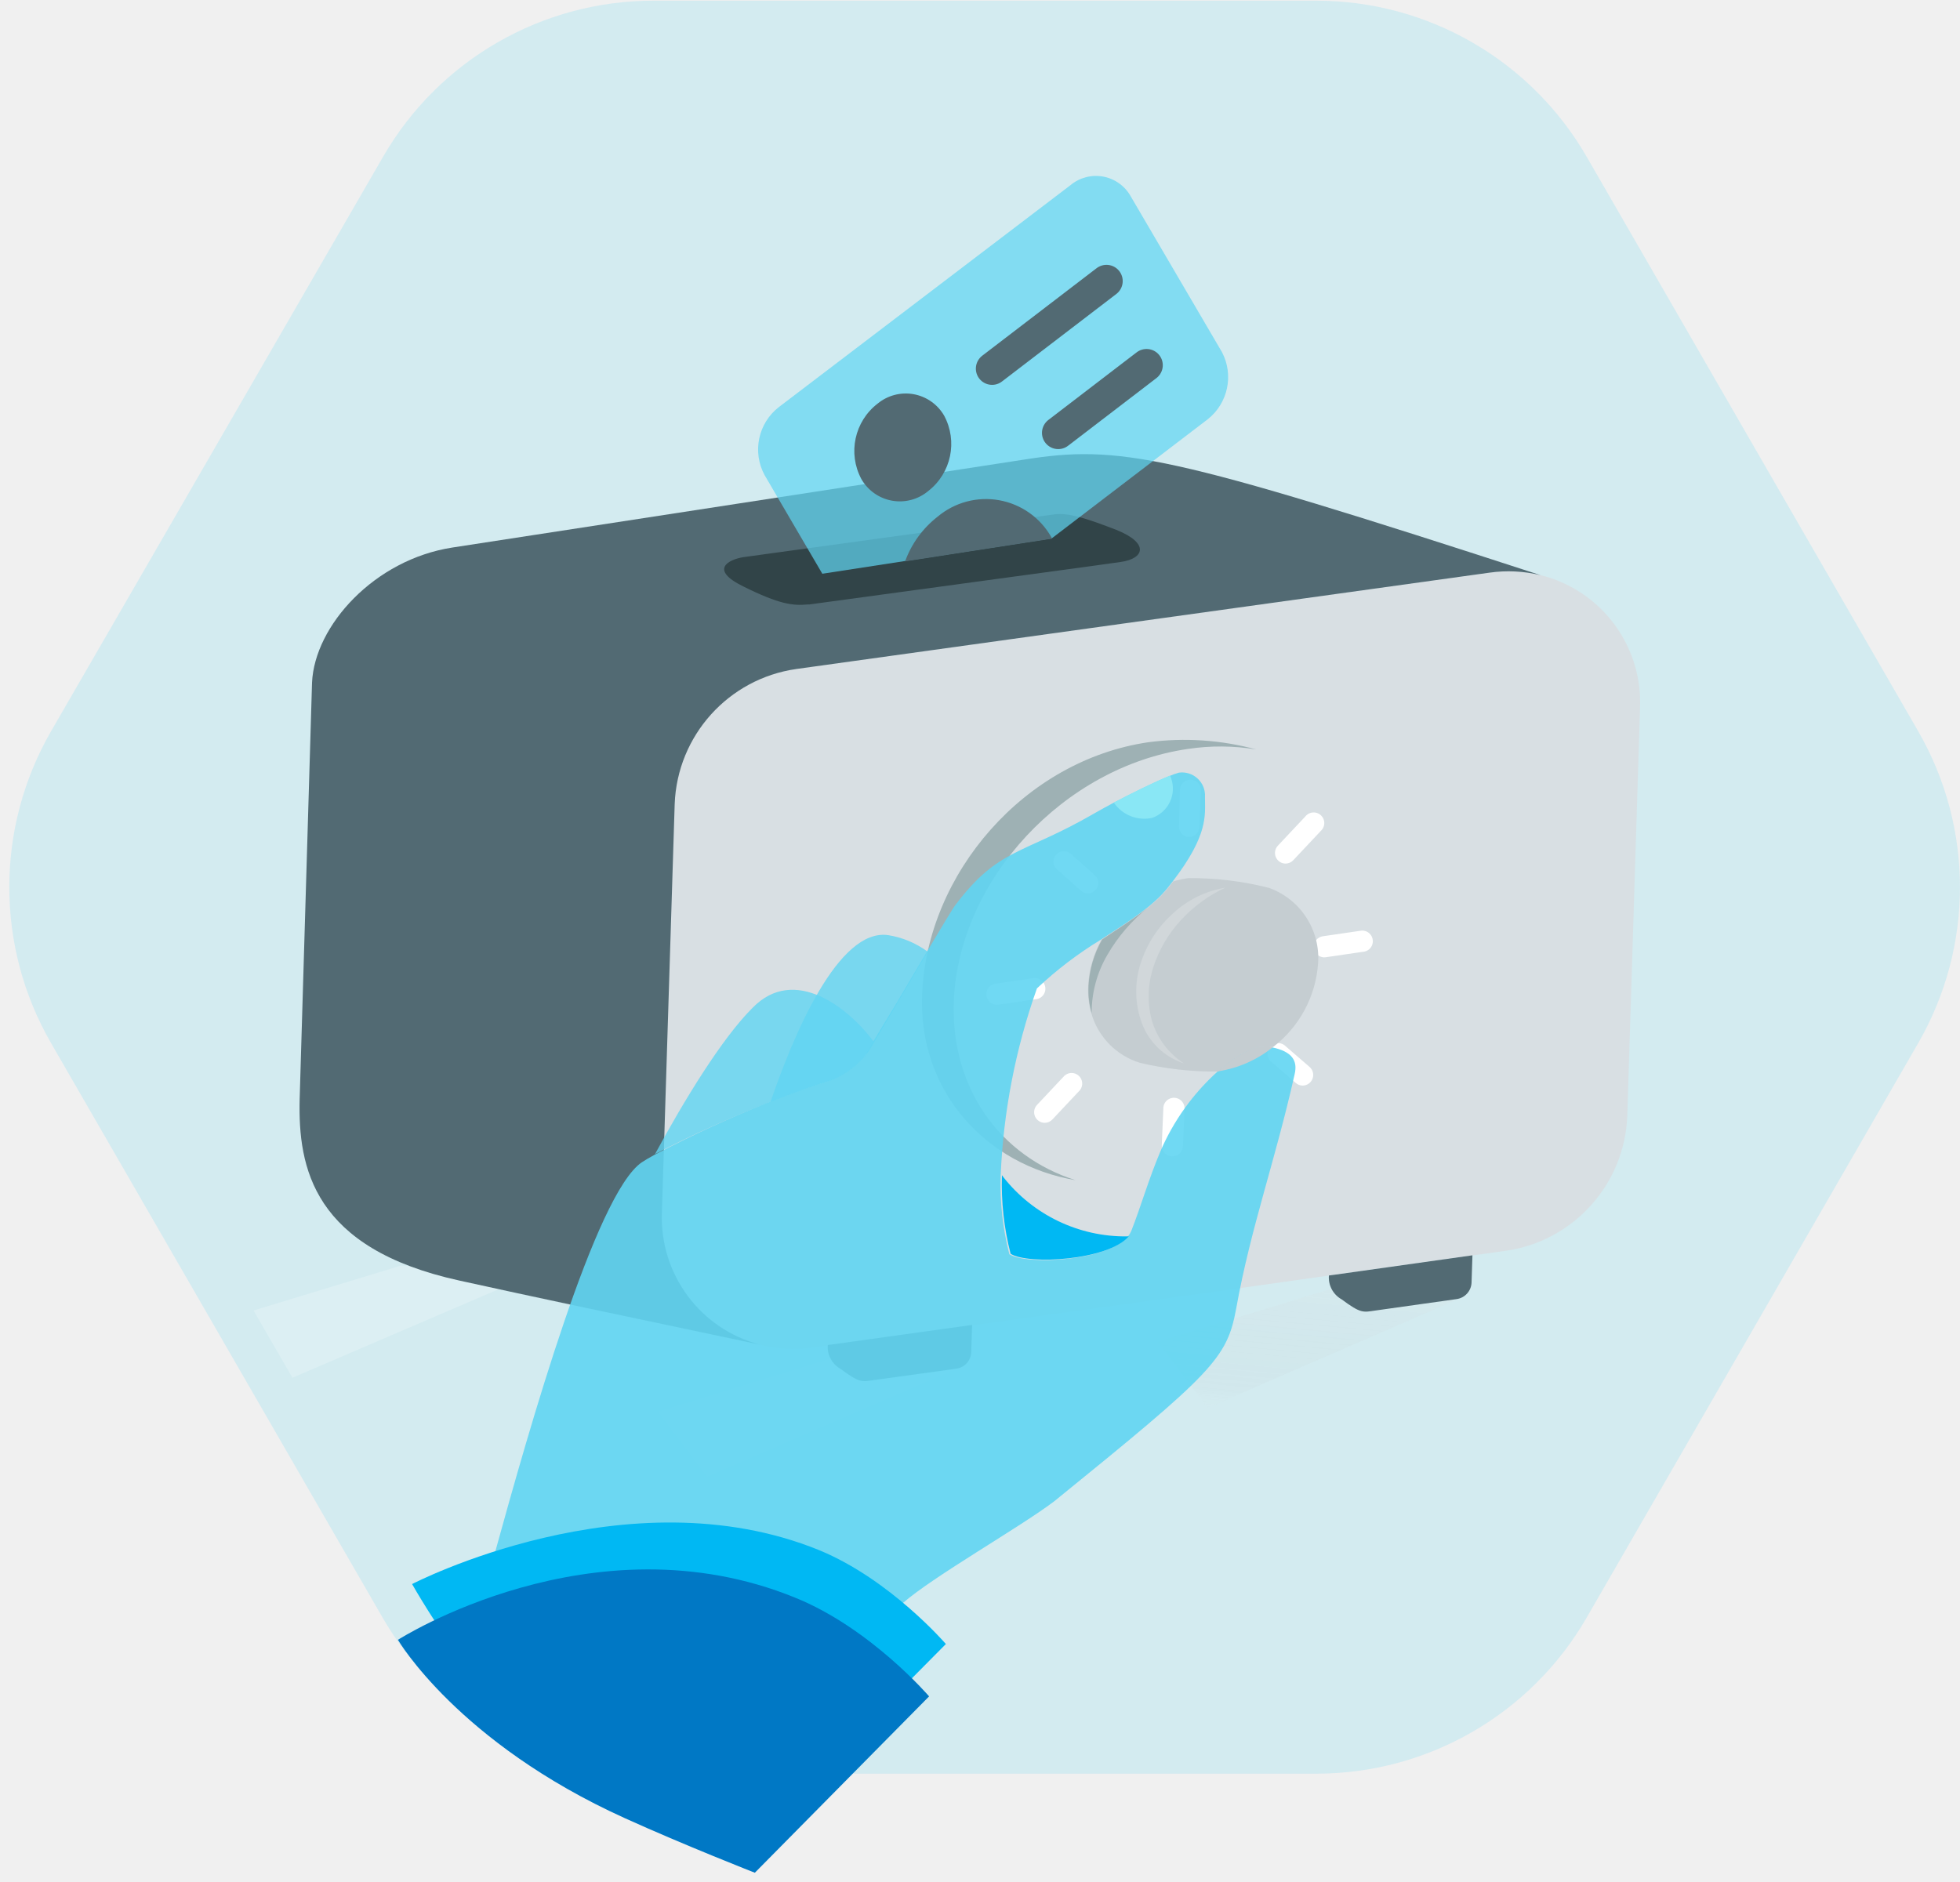
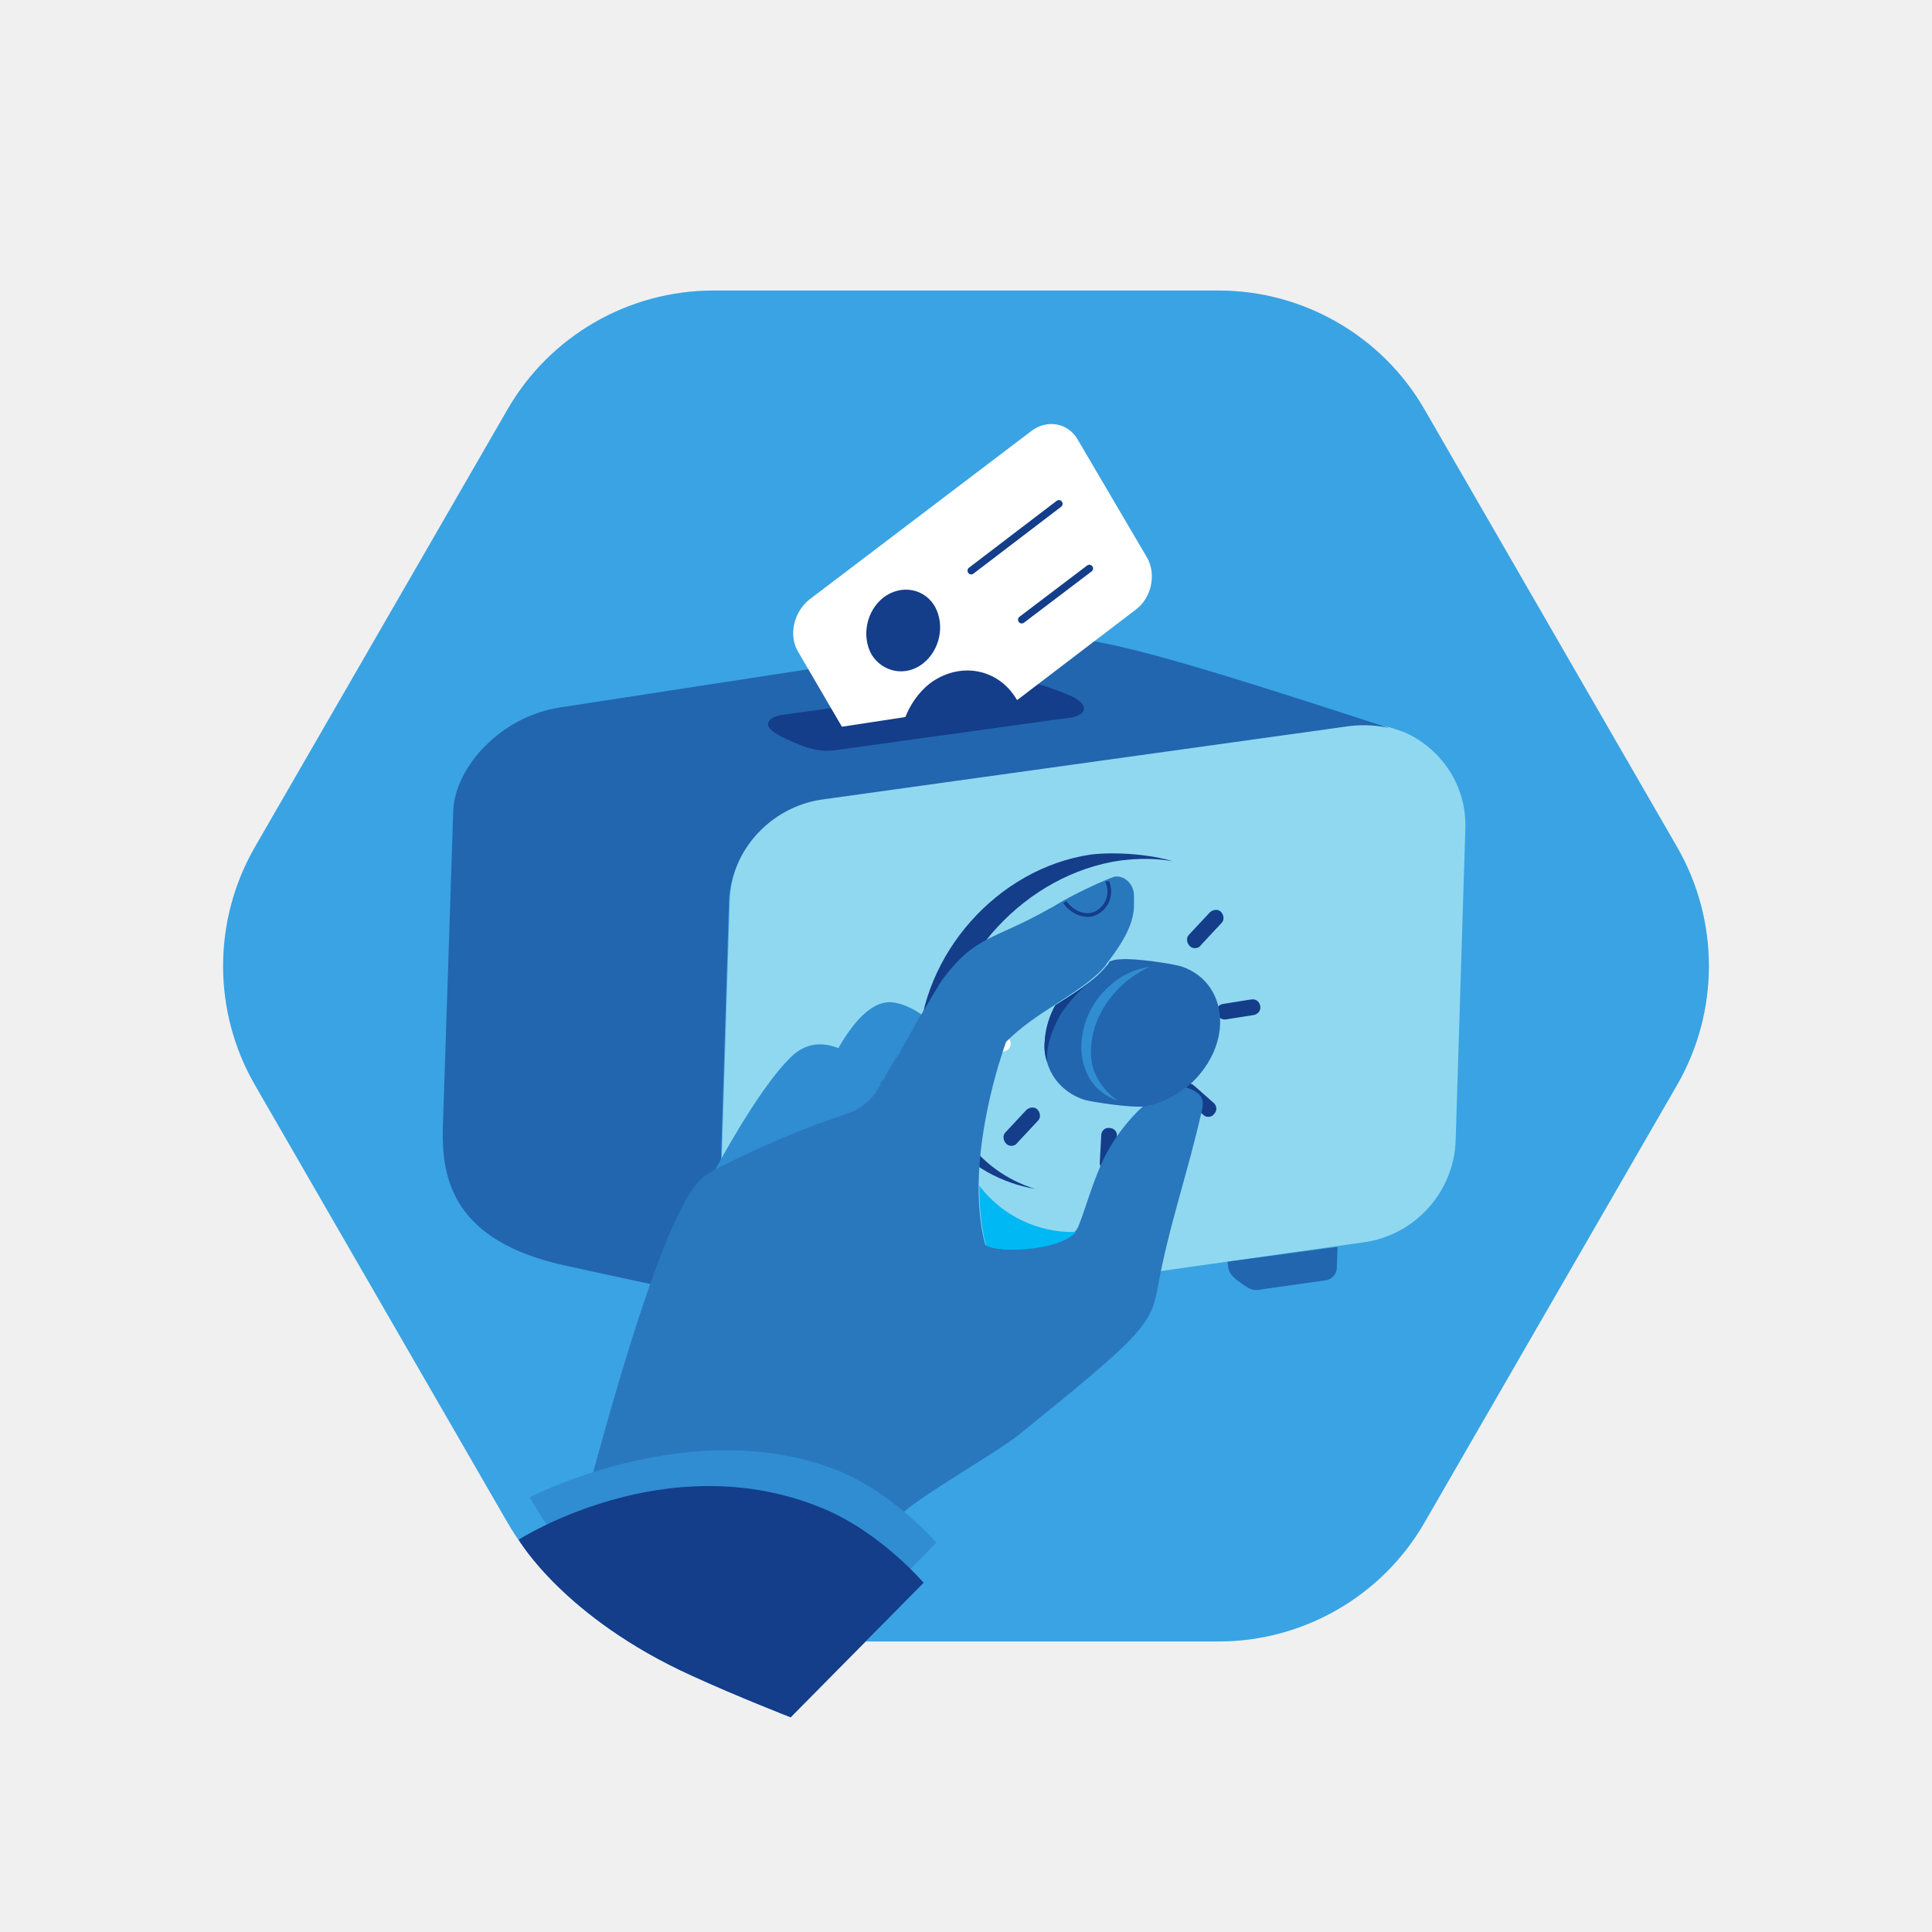
- <svg xmlns="http://www.w3.org/2000/svg" width="201" height="193" viewBox="0 0 201 193">
-   <defs>
-     <linearGradient id="a" x1="30.157%" x2="74.033%" y1="110.074%" y2="-76.167%">
-       <stop offset="0%" stop-color="#FFF" stop-opacity="0" />
-       <stop offset="12%" stop-color="#B5B5B5" stop-opacity=".29" />
-       <stop offset="100%" stop-color="#FFF" />
-     </linearGradient>
-     <linearGradient id="b" x1="1655.06%" x2="1864.263%" y1="19176%" y2="16903%">
-       <stop offset="0%" stop-color="#FFF" stop-opacity="0" />
-       <stop offset="12%" stop-color="#B5B5B5" stop-opacity=".29" />
-       <stop offset="100%" stop-color="#FFF" />
-     </linearGradient>
-     <linearGradient id="c" x1="989.967%" x2="1198.043%" y1="18594%" y2="16455%">
-       <stop offset="0%" stop-color="#FFF" stop-opacity="0" />
-       <stop offset="12%" stop-color="#B5B5B5" stop-opacity=".29" />
-       <stop offset="100%" stop-color="#FFF" />
-     </linearGradient>
-   </defs>
-   <g fill="none" fill-rule="evenodd">
-     <path fill="#60D5F2" fill-rule="nonzero" d="M67 181.93h68a32 32 0 0 0 27.71-16l34-58.93a32 32 0 0 0 0-32l-34-58.93A32 32 0 0 0 135 .07H67a32 32 0 0 0-27.71 16L5.24 75a32 32 0 0 0 0 32l34 58.93a32 32 0 0 0 27.76 16z" opacity=".2" />
-     <path fill="url(#a)" fill-rule="nonzero" d="M150.03 133.04l-26.18 11.36-5.09-6.75 17.75-5.46z" opacity=".2" />
-     <path fill="#D8DFE3" fill-rule="nonzero" d="M168.19 72.54l-1.31 41.91a14.54 14.54 0 0 1-12.48 13.85l-12.73 1.77-14.12 2-44.23 6.15a13.93 13.93 0 0 1-4.23-.05c-.39-.07-.78-.15-1.17-.25a13.46 13.46 0 0 1-10.09-13.55l1.31-41.91a14.54 14.54 0 0 1 12.48-13.85l71.07-9.88A13.83 13.83 0 0 1 158 59c.62.15 1.229.348 1.82.59a13.45 13.45 0 0 1 8.37 12.95z" />
-     <path fill="#526A73" fill-rule="nonzero" d="M151 128.76l-.09 2.79a1.78 1.78 0 0 1-1.53 1.7l-8.38 1.18c-1.19.17-1.43.33-3.41-1.15a2.57 2.57 0 0 1-1.31-2.45l.67-.09 14.05-1.98z" />
-     <path fill="url(#b)" fill-rule="nonzero" d="M98.69 140.18L72.5 151.53l-5.09-6.75 17.75-5.46z" opacity=".2" />
-     <path fill="url(#c)" fill-rule="nonzero" d="M54.67 130.72l-24.68 10.6-3.99-6.9 15.14-4.61z" opacity=".2" />
-     <path fill="#526A73" fill-rule="nonzero" d="M99.69 135.9l-.09 2.79a1.78 1.78 0 0 1-1.53 1.7l-8.46 1.17c-1.19.17-1.43.33-3.41-1.15a2.57 2.57 0 0 1-1.31-2.45l.67-.09 14.13-1.97zM158 59a13.83 13.83 0 0 0-5.26-.26l-71.07 9.88a14.54 14.54 0 0 0-12.48 13.85l-1.31 41.91a13.46 13.46 0 0 0 10.09 13.55c-16.64-3.51-22.73-4.79-30.86-6.58-15-3.29-16.55-11.56-16.38-18.6L32 70c.27-5.81 6.37-12.6 14.4-13.84l58.51-9C114.8 45.58 119.7 46.54 158 59z" />
-     <path fill="#314448" fill-rule="nonzero" d="M114.94 57.64l-3 .42L83 62h-.18c-1.49.14-2.88 0-6.6-1.85-3.54-1.74-1.48-2.76 0-3l31.9-4.39c1.51-.21 3.51.5 6.34 1.58 3.49 1.4 2.85 2.97.48 3.3z" />
-     <path fill="#60D5F2" fill-rule="nonzero" d="M123.86 43l-16 12.22-15.08 2.33-8.45 1.3-5.91-10.1a5.51 5.51 0 0 1 1.46-7L109.77 19a4.08 4.08 0 0 1 6.17 1.11l9.37 16a5.51 5.51 0 0 1-1.45 6.89z" opacity=".7" />
-     <path fill="#526A73" fill-rule="nonzero" d="M96.82 42.63a6.12 6.12 0 0 1-1.62 7.73 4.54 4.54 0 0 1-6.87-1.23A6.12 6.12 0 0 1 90 41.4a4.54 4.54 0 0 1 6.82 1.23zM107.9 55.25l-15.08 2.33A10.21 10.21 0 0 1 96.15 53a7.7 7.7 0 0 1 11.66 2.09l.09.16z" />
-     <path stroke="#526A73" stroke-linecap="round" stroke-linejoin="round" stroke-width="3.33" d="M101.74 37.81l11.73-8.98M108.52 44.4l9.06-6.94" />
-     <path fill="#D8DFE3" fill-rule="nonzero" d="M143.92 95.94c-.52 12.4-11.24 23.95-24 25.79a21.56 21.56 0 0 1-9.62-.68c-7.72-2.43-12.84-9.42-12.47-18.44.52-12.4 11.24-24 24-25.79a22.42 22.42 0 0 1 7 .05c9.17 1.55 15.5 9.06 15.09 19.07z" />
-     <path fill="#9EB1B4" fill-rule="nonzero" d="M128.82 76.87a22.42 22.42 0 0 0-7-.05c-12.72 1.84-23.44 13.38-24 25.79-.37 9 4.75 16 12.47 18.44-9.15-1.56-16.14-9.06-15.73-19.07.51-12.4 10.5-24 23.22-25.85a28.14 28.14 0 0 1 11.04.74z" />
-     <path fill="#FFF" fill-rule="nonzero" d="M135.77 98.2a1.09 1.09 0 0 1-.15-2.16l3.83-.56a1.09 1.09 0 1 1 .31 2.15l-3.83.56-.16.01zM131.84 88.58a1.09 1.09 0 0 1-.8-1.83l2.82-3a1.09 1.09 0 1 1 1.59 1.48l-2.82 3a1.08 1.08 0 0 1-.79.35zM102.19 103.06a1.09 1.09 0 0 1-.15-2.16l3.83-.55a1.09 1.09 0 1 1 .31 2.15l-3.83.55-.16.01zM107.14 115.17a1.09 1.09 0 0 1-.8-1.83l2.82-3a1.09 1.09 0 0 1 1.59 1.48l-2.82 3a1.08 1.08 0 0 1-.79.35zM120.14 118.61a1.09 1.09 0 0 1-1-1.13l.16-3.74a1.09 1.09 0 1 1 2.17.09l-.16 3.74a1.09 1.09 0 0 1-1.17 1.04zM133.59 111.35a1.08 1.08 0 0 1-.71-.27l-2.6-2.25a1.09 1.09 0 0 1 1.42-1.64l2.6 2.25a1.09 1.09 0 0 1-.71 1.91zM121.91 85.86a1.07 1.07 0 0 1-1-1.11L121 81a1.07 1.07 0 1 1 2.14.09l-.15 3.74a1.07 1.07 0 0 1-1.08 1.03zM111.56 91.63a1.06 1.06 0 0 1-.71-.27l-2.52-2.25a1.07 1.07 0 0 1 1.42-1.59l2.52 2.25a1.07 1.07 0 0 1-.71 1.87v-.01z" />
-     <path fill="#60D5F2" fill-rule="nonzero" d="M89.64 106.9c-.38.63-.64 1-.73 1.16a8.74 8.74 0 0 1-3.54 2.7c-2 .62-4.17 1.41-6.35 2.26a120.45 120.45 0 0 0-11.85 5.36c3-5.54 6.88-11.9 10-15 4.32-4.45 9.93.06 12.47 3.52z" opacity=".8" />
-     <path fill="#60D5F2" fill-rule="nonzero" d="M95.14 97.62c-2.56 4.32-5.87 10-6.23 10.44a8.74 8.74 0 0 1-3.54 2.7c-2 .62-4.17 1.41-6.35 2.26 2.34-6.84 6.94-17.85 12.07-17.1a9.3 9.3 0 0 1 4.05 1.7z" opacity=".8" />
-     <path fill="#60D5F2" fill-rule="nonzero" d="M132.77 110.17c-2 8.94-4.5 15.71-6 24.06-.94 5.13-2.41 6.58-18.67 19.77-3.5 2.65-12.38 7.69-15.49 10.41a8 8 0 0 0-.66.64c-1 1.13-2 2.31-2.75 3.33-1.25 1.61-2.08 2.83-2.08 2.83l-9.41 11.59-3-1-7.61-2.5-17.29-5.72-2.65-.88h-.1l.52-1.9 1.65-6 .16-.58.24-.87.69-2.52.45-1.61c3.5-12.68 10.31-36.8 15.05-40 .31-.21.76-.47 1.32-.78A120.45 120.45 0 0 1 79 113c2.18-.85 4.36-1.64 6.35-2.26a8.74 8.74 0 0 0 3.54-2.7v-.07l.34-.54.06-.1.24-.39v-.06l.15-.26.26-.43.09-.15 2-3.3.34-.58 1.53-2.59.64-1.08.49-.82c1.5-2.53 2.74-4.61 3-4.91 4.43-5.83 6.82-5.07 14.16-9.31.56-.33 1.23-.69 1.94-1.07 2-1.05 4.33-2.19 5.77-2.77a7.78 7.78 0 0 1 1-.36 2.36 2.36 0 0 1 2.67 2.51c0 1.85.4 3.83-3.34 8.69l-.51.65c-1.54 1.92-4.1 3.5-6.82 5.28a39.27 39.27 0 0 0-6.56 5 65.52 65.52 0 0 0-3.72 19.21 28.58 28.58 0 0 0 .89 8.06c1.78 1.15 10 .7 12.12-1.79a2.11 2.11 0 0 0 .39-.62c1-2.53 1.73-5.18 3-8.19a23.51 23.51 0 0 1 5.82-8.12 11.43 11.43 0 0 1 3.4-2.29 4.25 4.25 0 0 1 2.1-.22h.08c2.13.44 2.66 1.4 2.35 2.75z" opacity=".9" />
-     <path fill="#00B8F3" fill-rule="nonzero" d="M97 168.63S91.3 162 84 159c-19.66-8-41.74 3.48-41.74 3.48s10 17.82 19.11 20.41c3.35 1 15.48 6.08 15.48 6.08L97 168.63z" />
-     <path fill="#0078C5" fill-rule="nonzero" d="M95.28 174s-6-7-13.75-10.13c-20.78-8.46-40.72 4.33-40.72 4.33s6.13 10.53 23.26 18.29c6.13 2.78 13.34 5.6 13.34 5.6L95.28 174z" />
-     <path fill="#89E7F5" fill-rule="nonzero" d="M118.16 83.89a3.78 3.78 0 0 1-3.94-1.57c2-1.05 4.33-2.19 5.77-2.77.043.09.08.184.11.28a3.18 3.18 0 0 1-1.94 4.06z" />
-     <path fill="#00B8F3" fill-rule="nonzero" d="M115.76 126.81c-2.14 2.49-10.34 2.94-12.12 1.79a28.58 28.58 0 0 1-.89-8.06l.13.18a15.93 15.93 0 0 0 12.72 6.1l.16-.01z" />
-     <path fill="#C5CDD1" fill-rule="nonzero" d="M135.17 98.84a11.84 11.84 0 0 1-4.62 8.56h-.08a4.25 4.25 0 0 0-2.1.22 11.43 11.43 0 0 0-3.4 2.29h-.06a33.26 33.26 0 0 1-8-.89 7.47 7.47 0 0 1-5-5.11 8.62 8.62 0 0 1-.32-2.78 10.75 10.75 0 0 1 1.4-4.79c1.7-1.11 3.34-2.14 4.7-3.23l.1-.09.4-.33a12 12 0 0 0 1.61-1.63l.51-.65a10.74 10.74 0 0 1 1.54-.34 32.58 32.58 0 0 1 8.28 1 7.64 7.64 0 0 1 5.04 7.77z" />
-     <path fill="#C5CDD1" fill-rule="nonzero" d="M130.55 107.4a11.84 11.84 0 0 1-5.59 2.48 11.43 11.43 0 0 1 3.4-2.29 4.25 4.25 0 0 1 2.1-.22l.09.03z" />
-     <path fill="#FFF" fill-rule="nonzero" d="M121.42 109.08a6.88 6.88 0 0 1-4.31-4.1 9.41 9.41 0 0 1-.14-6.16 11.69 11.69 0 0 1 3.33-5.14 10.41 10.41 0 0 1 5.36-2.63 14.49 14.49 0 0 0-4.61 3.39 13 13 0 0 0-2.78 4.78 9.64 9.64 0 0 0-.16 5.41 7.91 7.91 0 0 0 3.31 4.45z" opacity=".2" />
-     <path fill="#9EB1B4" fill-rule="nonzero" d="M117.73 93.09a17.25 17.25 0 0 0-4.16 4.84 11.76 11.76 0 0 0-1.62 6 8.62 8.62 0 0 1-.32-2.78 10.75 10.75 0 0 1 1.4-4.79c1.7-1.14 3.33-2.18 4.7-3.27z" />
+ <svg xmlns="http://www.w3.org/2000/svg" version="1.1" id="Layer_1" x="0px" y="0px" viewBox="0 0 260 260" style="enable-background:new 0 0 260 260;" xml:space="preserve">
+   <style type="text/css">
+ 	.st0{opacity:0.2;fill:#60D5F2;}
+ 	.st1{opacity:0.2;fill:url(#SVGID_1_);}
+ 	.st2{fill:#D8DFE3;}
+ 	.st3{fill:#526A73;}
+ 	.st4{opacity:0.2;fill:url(#SVGID_2_);}
+ 	.st5{opacity:0.2;fill:url(#SVGID_3_);}
+ 	.st6{fill:#314448;}
+ 	.st7{opacity:0.7;fill:#60D5F2;}
+ 	.st8{fill:none;stroke:#526A73;stroke-width:3.331;stroke-linecap:round;stroke-linejoin:round;stroke-miterlimit:10;}
+ 	.st9{fill:#9EB1B4;}
+ 	.st10{fill:#FFFFFF;}
+ 	.st11{opacity:0.8;fill:#60D5F2;}
+ 	.st12{opacity:0.9;fill:#60D5F2;}
+ 	.st13{fill:#00B8F3;}
+ 	.st14{fill:#0078C5;}
+ 	.st15{fill:#89E7F5;}
+ 	.st16{fill:#C5CDD1;}
+ 	.st17{opacity:0.2;}
+ 	.st18{fill:#3AA3E3;}
+ 	.st19{fill:#90D8F0;}
+ 	.st20{fill:#2266AF;}
+ 	.st21{opacity:0.2;fill:url(#SVGID_4_);}
+ 	.st22{fill:#143D8A;}
+ 	.st23{fill:none;stroke:#143D8A;stroke-linecap:round;stroke-linejoin:round;stroke-miterlimit:10;}
+ 	.st24{fill:#308DD1;}
+ 	.st25{fill:#2978BE;}
+ 	.st26{fill:none;stroke:#143D8A;stroke-width:0.5;stroke-miterlimit:10;}
+ </style>
+   <g>
+     <path class="st0" d="M96,220.9h68c11.4,0,22-6.1,27.7-16l34-58.9c5.7-9.9,5.7-22.1,0-32l-34-58.9c-5.7-9.9-16.3-16-27.7-16H96   c-11.4,0-22,6.1-27.7,16l-34,58.9c-5.7,9.9-5.7,22.1,0,32l34,58.9C74,214.8,84.5,220.9,96,220.9z" />
+     <g>
+       <linearGradient id="SVGID_1_" gradientUnits="userSpaceOnUse" x1="157.189" y1="184.625" x2="170.912" y2="161.893">
+         <stop offset="0" style="stop-color:#FFFFFF;stop-opacity:0" />
+         <stop offset="1.715779e-03" style="stop-color:#FEFEFE;stop-opacity:1.715779e-03" />
+         <stop offset="8.399421e-02" style="stop-color:#C9C9C9;stop-opacity:8.399421e-02" />
+         <stop offset="0.169" style="stop-color:#9A9A9A;stop-opacity:0.169" />
+         <stop offset="0.26" style="stop-color:#717171;stop-opacity:0.26" />
+         <stop offset="0.354" style="stop-color:#4E4E4E;stop-opacity:0.354" />
+         <stop offset="0.454" style="stop-color:#323232;stop-opacity:0.454" />
+         <stop offset="0.56" style="stop-color:#1C1C1C;stop-opacity:0.56" />
+         <stop offset="0.676" style="stop-color:#0C0C0C;stop-opacity:0.676" />
+         <stop offset="0.81" style="stop-color:#030303;stop-opacity:0.81" />
+         <stop offset="1" style="stop-color:#000000" />
+       </linearGradient>
+       <polygon class="st1" points="179,172 152.8,183.4 147.8,176.6 165.5,171.2   " />
+       <path class="st2" d="M197.2,111.5l-1.3,41.9c-0.2,7-5.5,12.9-12.5,13.8l-12.7,1.8l-14.1,2l-44.2,6.1c-1.5,0.2-2.9,0.2-4.2-0.1    c-0.4-0.1-0.8-0.1-1.2-0.2c-5.9-1.5-10.3-6.9-10.1-13.6l1.3-41.9c0.2-7,5.5-12.9,12.5-13.8l71.1-9.9c1.8-0.3,3.6-0.1,5.3,0.3    c0.6,0.2,1.2,0.4,1.8,0.6C193.8,100.6,197.4,105.6,197.2,111.5z" />
+       <path class="st3" d="M180,167.8l-0.1,2.8c0,0.9-0.7,1.6-1.5,1.7l-8.5,1.2c-1.2,0.2-1.4,0.3-3.4-1.2c-1-0.8-1.2-1.2-1.3-2.5    l0.7-0.1L180,167.8z" />
+       <linearGradient id="SVGID_2_" gradientUnits="userSpaceOnUse" x1="105.845" y1="191.762" x2="119.568" y2="169.029">
+         <stop offset="0" style="stop-color:#FFFFFF;stop-opacity:0" />
+         <stop offset="1.715779e-03" style="stop-color:#FEFEFE;stop-opacity:1.715779e-03" />
+         <stop offset="8.399421e-02" style="stop-color:#C9C9C9;stop-opacity:8.399421e-02" />
+         <stop offset="0.169" style="stop-color:#9A9A9A;stop-opacity:0.169" />
+         <stop offset="0.26" style="stop-color:#717171;stop-opacity:0.26" />
+         <stop offset="0.354" style="stop-color:#4E4E4E;stop-opacity:0.354" />
+         <stop offset="0.454" style="stop-color:#323232;stop-opacity:0.454" />
+         <stop offset="0.56" style="stop-color:#1C1C1C;stop-opacity:0.56" />
+         <stop offset="0.676" style="stop-color:#0C0C0C;stop-opacity:0.676" />
+         <stop offset="0.81" style="stop-color:#030303;stop-opacity:0.81" />
+         <stop offset="1" style="stop-color:#000000" />
+       </linearGradient>
+       <polygon class="st4" points="127.7,179.2 101.5,190.5 96.4,183.8 114.2,178.3   " />
+       <linearGradient id="SVGID_3_" gradientUnits="userSpaceOnUse" x1="59.167" y1="187.163" x2="72.082" y2="165.769" gradientTransform="matrix(1 3.376974e-03 -3.376974e-03 1 4.702 -5.7727)">
+         <stop offset="0" style="stop-color:#FFFFFF;stop-opacity:0" />
+         <stop offset="1.715779e-03" style="stop-color:#FEFEFE;stop-opacity:1.715779e-03" />
+         <stop offset="8.399421e-02" style="stop-color:#C9C9C9;stop-opacity:8.399421e-02" />
+         <stop offset="0.169" style="stop-color:#9A9A9A;stop-opacity:0.169" />
+         <stop offset="0.26" style="stop-color:#717171;stop-opacity:0.26" />
+         <stop offset="0.354" style="stop-color:#4E4E4E;stop-opacity:0.354" />
+         <stop offset="0.454" style="stop-color:#323232;stop-opacity:0.454" />
+         <stop offset="0.56" style="stop-color:#1C1C1C;stop-opacity:0.56" />
+         <stop offset="0.676" style="stop-color:#0C0C0C;stop-opacity:0.676" />
+         <stop offset="0.81" style="stop-color:#030303;stop-opacity:0.81" />
+         <stop offset="1" style="stop-color:#000000" />
+       </linearGradient>
+       <polygon class="st5" points="83.7,169.7 59,180.3 55,173.4 70.1,168.8   " />
+       <path class="st3" d="M128.7,174.9l-0.1,2.8c0,0.9-0.7,1.6-1.5,1.7l-8.5,1.2c-1.2,0.2-1.4,0.3-3.4-1.2c-1-0.8-1.2-1.2-1.3-2.5    l0.7-0.1L128.7,174.9z" />
+       <path class="st3" d="M187,98c-1.7-0.4-3.4-0.5-5.3-0.3l-71.1,9.9c-6.9,1-12.3,6.9-12.5,13.8l-1.3,41.9c-0.2,6.6,4.2,12,10.1,13.6    c-16.6-3.5-22.7-4.8-30.9-6.6c-15-3.3-16.6-11.6-16.4-18.6L61,109c0.3-5.8,6.4-12.6,14.4-13.8l58.5-9    C143.8,84.6,148.7,85.5,187,98z" />
+       <g>
+         <g>
+           <path class="st6" d="M143.9,96.6l-3,0.4c0,0,0,0,0,0l-28.8,4c-0.1,0-0.1,0-0.2,0c-1.5,0.1-2.9,0-6.6-1.8c-3.5-1.7-1.5-2.8,0-3      l31.9-4.4c1.5-0.2,3.5,0.5,6.3,1.6C146.9,94.7,146.3,96.3,143.9,96.6z" />
+         </g>
+       </g>
+       <g>
+         <path class="st7" d="M152.9,82l-16,12.2h0l-15.1,2.3l-8.5,1.3l-5.9-10.1c-1.3-2.2-0.6-5.3,1.5-7L138.8,58     c2.1-1.6,4.9-1.1,6.2,1.1l9.4,16C155.6,77.3,155,80.4,152.9,82z" />
+         <path class="st3" d="M125.8,81.6c1.4,2.5,0.7,5.9-1.6,7.7c-2.3,1.8-5.4,1.2-6.9-1.2c-1.4-2.5-0.7-5.9,1.6-7.7     C121.3,78.6,124.4,79.2,125.8,81.6z" />
+         <path class="st3" d="M136.9,94.3l-15.1,2.3c0.7-1.8,1.8-3.4,3.3-4.6c4-3,9.2-2.1,11.7,2.1C136.8,94.1,136.9,94.2,136.9,94.3z" />
+         <line class="st8" x1="130.7" y1="76.8" x2="142.5" y2="67.8" />
+         <line class="st8" x1="137.5" y1="83.4" x2="146.6" y2="76.5" />
+       </g>
+       <path class="st2" d="M172.9,134.9c-0.5,12.4-11.2,23.9-24,25.8c-3.5,0.5-6.7,0.2-9.6-0.7c-7.7-2.4-12.8-9.4-12.5-18.4    c0.5-12.4,11.2-24,24-25.8c2.5-0.4,4.8-0.3,7,0.1C167,117.4,173.3,124.9,172.9,134.9z" />
+       <path class="st9" d="M157.8,115.9c-2.2-0.4-4.5-0.4-7-0.1c-12.7,1.8-23.4,13.4-24,25.8c-0.4,9,4.8,16,12.5,18.4    c-9.2-1.6-16.1-9.1-15.7-19.1c0.5-12.4,10.5-24,23.2-25.9C150.3,114.6,154.9,115,157.8,115.9z" />
+       <g>
+         <path class="st10" d="M164.8,137.2c-0.5,0-1-0.4-1.1-0.9c-0.1-0.6,0.3-1.1,0.9-1.2l3.8-0.6c0.6-0.1,1.1,0.3,1.2,0.9     c0.1,0.6-0.3,1.1-0.9,1.2l-3.8,0.6C164.9,137.2,164.8,137.2,164.8,137.2z" />
+       </g>
+       <g>
+         <path class="st10" d="M160.8,127.6c-0.3,0-0.5-0.1-0.7-0.3c-0.4-0.4-0.5-1.1-0.1-1.5l2.8-3c0.4-0.4,1.1-0.5,1.5-0.1     c0.4,0.4,0.5,1.1,0.1,1.5l-2.8,3C161.4,127.5,161.1,127.6,160.8,127.6z" />
+       </g>
+       <g>
+         <path class="st10" d="M131.2,142.1c-0.5,0-1-0.4-1.1-0.9c-0.1-0.6,0.3-1.1,0.9-1.2l3.8-0.6c0.6-0.1,1.1,0.3,1.2,0.9     c0.1,0.6-0.3,1.1-0.9,1.2l-3.8,0.6C131.3,142.1,131.2,142.1,131.2,142.1z" />
+       </g>
+       <g>
+         <path class="st10" d="M136.1,154.2c-0.3,0-0.5-0.1-0.7-0.3c-0.4-0.4-0.5-1.1-0.1-1.5l2.8-3c0.4-0.4,1.1-0.5,1.5-0.1     c0.4,0.4,0.5,1.1,0.1,1.5l-2.8,3C136.7,154.1,136.4,154.2,136.1,154.2z" />
+       </g>
+       <g>
+         <path class="st10" d="M149.1,157.6C149.1,157.6,149.1,157.6,149.1,157.6c-0.6,0-1.1-0.5-1.1-1.1l0.2-3.7c0-0.6,0.5-1.1,1.1-1     c0.6,0,1.1,0.5,1,1.1l-0.2,3.7C150.2,157.1,149.7,157.6,149.1,157.6z" />
+       </g>
+       <g>
+         <path class="st10" d="M162.6,150.3c-0.3,0-0.5-0.1-0.7-0.3l-2.6-2.3c-0.5-0.4-0.5-1.1-0.1-1.5c0.4-0.5,1.1-0.5,1.5-0.1l2.6,2.3     c0.5,0.4,0.5,1.1,0.1,1.5C163.2,150.2,162.9,150.3,162.6,150.3z" />
+       </g>
+       <g>
+         <path class="st10" d="M150.9,124.9C150.9,124.9,150.9,124.9,150.9,124.9c-0.6,0-1.1-0.5-1.1-1.1l0.2-3.7c0-0.6,0.5-1.1,1.1-1     c0.6,0,1,0.5,1,1.1l-0.2,3.7C152,124.4,151.5,124.9,150.9,124.9z" />
+       </g>
+       <g>
+         <path class="st10" d="M140.6,130.6c-0.3,0-0.5-0.1-0.7-0.3l-2.5-2.3c-0.4-0.4-0.5-1.1-0.1-1.5c0.4-0.4,1.1-0.5,1.5-0.1l2.5,2.3     c0.4,0.4,0.5,1.1,0.1,1.5C141.1,130.5,140.8,130.6,140.6,130.6z" />
+       </g>
+       <g>
+         <path class="st11" d="M118.6,145.9c-0.4,0.6-0.6,1-0.7,1.2c-0.3,0.4-1.9,2.2-3.5,2.7c-2,0.6-4.2,1.4-6.3,2.3     c-4.7,1.9-9.4,4-11.9,5.4c3-5.5,6.9-11.9,10-15C110.5,137.9,116.1,142.4,118.6,145.9z" />
+         <path class="st11" d="M124.1,136.6c-2.6,4.3-5.9,10-6.2,10.4c-0.3,0.4-1.9,2.2-3.5,2.7c-2,0.6-4.2,1.4-6.3,2.3     c2.3-6.8,6.9-17.8,12.1-17.1C121.6,135.1,123,135.8,124.1,136.6z" />
+         <path class="st12" d="M161.8,149.2c-2,8.9-4.5,15.7-6,24.1c-0.9,5.1-2.4,6.6-18.7,19.8c-3.5,2.7-12.4,7.7-15.5,10.4     c-0.3,0.2-0.5,0.4-0.7,0.6c-1,1.1-2,2.3-2.8,3.3c-1.2,1.6-2.1,2.8-2.1,2.8l-9.4,11.6l-3-1l-7.5-2.5l-17.3-5.7l-2.6-0.9l-0.1,0     c0,0,0,0,0,0c0-0.2,0.2-0.8,0.5-1.9c0.4-1.4,1-3.5,1.7-6c0.1-0.2,0.1-0.4,0.2-0.6c0.1-0.3,0.2-0.6,0.2-0.9     c0.2-0.8,0.5-1.6,0.7-2.5c0.1-0.5,0.3-1.1,0.4-1.6c3.5-12.7,10.3-36.8,15.1-40c0.3-0.2,0.8-0.5,1.3-0.8c2.5-1.3,7.1-3.5,11.9-5.4     c2.2-0.9,4.4-1.6,6.3-2.3c1.7-0.5,3.2-2.3,3.5-2.7c0,0,0,0,0,0c0,0,0,0,0,0c0,0,0,0,0-0.1c0.1-0.1,0.2-0.3,0.3-0.5     c0,0,0-0.1,0.1-0.1c0.1-0.1,0.2-0.3,0.2-0.4c0,0,0,0,0-0.1c0-0.1,0.1-0.2,0.2-0.3c0.1-0.1,0.2-0.3,0.3-0.4c0,0,0.1-0.1,0.1-0.2     c0.5-0.9,1.2-2.1,2-3.3c0.1-0.2,0.2-0.4,0.3-0.6c0.5-0.8,1-1.7,1.5-2.6c0.2-0.4,0.4-0.7,0.6-1.1c0.2-0.3,0.3-0.6,0.5-0.8     c1.5-2.5,2.7-4.6,3-4.9c4.4-5.8,6.8-5.1,14.2-9.3c0.6-0.3,1.2-0.7,1.9-1.1c2-1.1,4.3-2.2,5.8-2.8c0.4-0.2,0.8-0.3,1-0.4     c1.3-0.3,2.7,0.9,2.7,2.5c0,1.9,0.4,3.8-3.3,8.7c-0.2,0.2-0.3,0.4-0.5,0.7c-1.5,1.9-4.1,3.5-6.8,5.3c-2.2,1.4-4.6,3-6.6,5     c-1.2,3.3-3.6,11.4-3.7,19.2c0,2.8,0.2,5.6,0.9,8.1c1.8,1.2,10,0.7,12.1-1.8c0.2-0.2,0.3-0.4,0.4-0.6c1-2.5,1.7-5.2,3-8.2     c1.4-3.3,3.7-6.2,5.8-8.1c1.3-1.2,2.5-2,3.4-2.3c0.7-0.3,1.5-0.3,2.1-0.2c0,0,0.1,0,0.1,0C161.5,146.9,162.1,147.8,161.8,149.2z" />
+         <path class="st13" d="M126,207.6c0,0-5.7-6.6-13-9.6c-19.7-8-41.7,3.5-41.7,3.5s10,17.8,19.1,20.4c3.4,1,15.5,6.1,15.5,6.1     L126,207.6z" />
+         <path class="st14" d="M124.3,213c0,0-6-7-13.8-10.1c-20.8-8.5-40.7,4.3-40.7,4.3s6.1,10.5,23.3,18.3c6.1,2.8,13.3,5.6,13.3,5.6     L124.3,213z" />
+         <path class="st15" d="M147.2,122.9c-1.4,0.5-3.1-0.4-3.9-1.6c2-1.1,4.3-2.2,5.8-2.8c0,0.1,0.1,0.2,0.1,0.3     C149.7,120.5,148.8,122.3,147.2,122.9z" />
+         <path class="st13" d="M144.8,165.8c-2.1,2.5-10.3,2.9-12.1,1.8c-0.7-2.5-0.9-5.3-0.9-8.1c0,0.1,0.1,0.1,0.1,0.2     c3,3.9,7.8,6.2,12.7,6.1C144.7,165.8,144.7,165.8,144.8,165.8z" />
+       </g>
+       <path class="st16" d="M164.2,137.8c-0.1,3.3-2,6.5-4.6,8.6c0,0-0.1,0-0.1,0c-0.6-0.1-1.4,0-2.1,0.2c-0.9,0.3-2.1,1.1-3.4,2.3    c0,0,0,0-0.1,0c-1.7,0.2-7-0.6-8-0.9c-2.4-0.8-4.3-2.6-5-5.1c-0.3-0.9-0.4-1.8-0.3-2.8c0.1-1.7,0.6-3.3,1.4-4.8    c1.7-1.1,3.3-2.1,4.7-3.2c0,0,0.1-0.1,0.1-0.1c0.1-0.1,0.3-0.2,0.4-0.3c0.6-0.5,1.2-1.1,1.6-1.6c0.2-0.2,0.4-0.4,0.5-0.7    c0.5-0.2,1-0.3,1.5-0.3c1.7-0.2,7.2,0.6,8.3,1C162.3,131.2,164.3,134.1,164.2,137.8z" />
+       <path class="st16" d="M159.5,146.4c-1.6,1.3-3.5,2.2-5.6,2.5c1.3-1.2,2.5-2,3.4-2.3C158.1,146.3,158.9,146.3,159.5,146.4    C159.5,146.4,159.5,146.4,159.5,146.4z" />
+       <g class="st17">
+         <path class="st10" d="M150.4,148.1c-1.9-0.6-3.6-2.1-4.3-4.1c-0.8-2-0.7-4.2-0.1-6.2c0.6-2,1.8-3.8,3.3-5.1     c1.5-1.4,3.4-2.3,5.4-2.6c-1.8,0.9-3.4,2-4.6,3.4c-1.3,1.4-2.2,3-2.8,4.8c-0.5,1.8-0.7,3.6-0.2,5.4     C147.6,145.4,148.8,147,150.4,148.1z" />
+       </g>
+       <path class="st9" d="M146.7,132.1c-1.9,1.6-3.4,3.4-4.2,4.8c-1.3,2.5-1.7,4.4-1.6,6c-0.3-0.9-0.4-1.8-0.3-2.8    c0.1-1.7,0.6-3.3,1.4-4.8C143.7,134.2,145.4,133.2,146.7,132.1z" />
+     </g>
+   </g>
+   <path class="st0" d="M96,220.9h68c11.4,0,22-6.1,27.7-16l34-58.9c5.7-9.9,5.7-22.1,0-32l-34-58.9c-5.7-9.9-16.3-16-27.7-16H96  c-11.4,0-22,6.1-27.7,16l-34,58.9c-5.7,9.9-5.7,22.1,0,32l34,58.9C74,214.8,84.5,220.9,96,220.9z" />
+   <g>
+     <path class="st18" d="M96,220.9h68c11.4,0,22-6.1,27.7-16l34-58.9c5.7-9.9,5.7-22.1,0-32l-34-58.9c-5.7-9.9-16.3-16-27.7-16H96   c-11.4,0-22,6.1-27.7,16l-34,58.9c-5.7,9.9-5.7,22.1,0,32l34,58.9C74,214.8,84.5,220.9,96,220.9z" />
+     <g>
+       <path class="st19" d="M197.2,111.5l-1.3,41.9c-0.2,7-5.5,12.9-12.5,13.8l-12.7,1.8l-14.1,2l-44.2,6.1c-1.5,0.2-2.9,0.2-4.2-0.1    c-0.4-0.1-0.8-0.1-1.2-0.2c-5.9-1.5-10.3-6.9-10.1-13.6l1.3-41.9c0.2-7,5.5-12.9,12.5-13.8l71.1-9.9c1.8-0.3,3.6-0.1,5.3,0.3    c0.6,0.2,1.2,0.4,1.8,0.6C193.8,100.6,197.4,105.6,197.2,111.5z" />
+       <path class="st20" d="M180,167.8l-0.1,2.8c0,0.9-0.7,1.6-1.5,1.7l-8.5,1.2c-1.2,0.2-1.4,0.3-3.4-1.2c-1-0.8-1.2-1.2-1.3-2.5    l0.7-0.1L180,167.8z" />
+       <linearGradient id="SVGID_4_" gradientUnits="userSpaceOnUse" x1="105.845" y1="191.762" x2="119.568" y2="169.029">
+         <stop offset="0" style="stop-color:#FFFFFF;stop-opacity:0" />
+         <stop offset="1.715779e-03" style="stop-color:#FEFEFE;stop-opacity:1.715779e-03" />
+         <stop offset="8.399421e-02" style="stop-color:#C9C9C9;stop-opacity:8.399421e-02" />
+         <stop offset="0.169" style="stop-color:#9A9A9A;stop-opacity:0.169" />
+         <stop offset="0.26" style="stop-color:#717171;stop-opacity:0.26" />
+         <stop offset="0.354" style="stop-color:#4E4E4E;stop-opacity:0.354" />
+         <stop offset="0.454" style="stop-color:#323232;stop-opacity:0.454" />
+         <stop offset="0.56" style="stop-color:#1C1C1C;stop-opacity:0.56" />
+         <stop offset="0.676" style="stop-color:#0C0C0C;stop-opacity:0.676" />
+         <stop offset="0.81" style="stop-color:#030303;stop-opacity:0.81" />
+         <stop offset="1" style="stop-color:#000000" />
+       </linearGradient>
+       <polygon class="st21" points="127.7,179.2 101.5,190.5 96.4,183.8 114.2,178.3   " />
+       <path class="st3" d="M128.7,174.9l-0.1,2.8c0,0.9-0.7,1.6-1.5,1.7l-8.5,1.2c-1.2,0.2-1.4,0.3-3.4-1.2c-1-0.8-1.2-1.2-1.3-2.5    l0.7-0.1L128.7,174.9z" />
+       <path class="st20" d="M187,98c-1.7-0.4-3.4-0.5-5.3-0.3l-71.1,9.9c-6.9,1-12.3,6.9-12.5,13.8l-1.3,41.9c-0.2,6.6,4.2,12,10.1,13.6    c-16.6-3.5-22.7-4.8-30.9-6.6c-15-3.3-16.6-11.6-16.4-18.6L61,109c0.3-5.8,6.4-12.6,14.4-13.8l58.5-9    C143.8,84.6,148.7,85.5,187,98z" />
+       <g>
+         <g>
+           <path class="st22" d="M143.9,96.6l-3,0.4c0,0,0,0,0,0l-28.8,4c-0.1,0-0.1,0-0.2,0c-1.5,0.1-2.9,0-6.6-1.8c-3.5-1.7-1.5-2.8,0-3      l31.9-4.4c1.5-0.2,3.5,0.5,6.3,1.6C146.9,94.7,146.3,96.3,143.9,96.6z" />
+         </g>
+       </g>
+       <g>
+         <path class="st10" d="M152.9,82l-16,12.2h0l-15.1,2.3l-8.5,1.3l-5.9-10.1c-1.3-2.2-0.6-5.3,1.5-7L138.8,58     c2.1-1.6,4.9-1.1,6.2,1.1l9.4,16C155.6,77.3,155,80.4,152.9,82z" />
+         <path class="st22" d="M125.8,81.6c1.4,2.5,0.7,5.9-1.6,7.7c-2.3,1.8-5.4,1.2-6.9-1.2c-1.4-2.5-0.7-5.9,1.6-7.7     C121.3,78.6,124.4,79.2,125.8,81.6z" />
+         <path class="st22" d="M136.9,94.3l-15.1,2.3c0.7-1.8,1.8-3.4,3.3-4.6c4-3,9.2-2.1,11.7,2.1C136.8,94.1,136.9,94.2,136.9,94.3z" />
+         <line class="st23" x1="130.7" y1="76.8" x2="142.5" y2="67.8" />
+         <line class="st23" x1="137.5" y1="83.4" x2="146.6" y2="76.5" />
+       </g>
+       <path class="st19" d="M172.9,134.9c-0.5,12.4-11.2,23.9-24,25.8c-3.5,0.5-6.7,0.2-9.6-0.7c-7.7-2.4-12.8-9.4-12.5-18.4    c0.5-12.4,11.2-24,24-25.8c2.5-0.4,4.8-0.3,7,0.1C167,117.4,173.3,124.9,172.9,134.9z" />
+       <path class="st22" d="M157.8,115.9c-2.2-0.4-4.5-0.4-7-0.1c-12.7,1.8-23.4,13.4-24,25.8c-0.4,9,4.8,16,12.5,18.4    c-9.2-1.6-16.1-9.1-15.7-19.1c0.5-12.4,10.5-24,23.2-25.9C150.3,114.6,154.9,115,157.8,115.9z" />
+       <g>
+         <path class="st22" d="M164.8,137.2c-0.5,0-1-0.4-1.1-0.9c-0.1-0.6,0.3-1.1,0.9-1.2l3.8-0.6c0.6-0.1,1.1,0.3,1.2,0.9     c0.1,0.6-0.3,1.1-0.9,1.2l-3.8,0.6C164.9,137.2,164.8,137.2,164.8,137.2z" />
+       </g>
+       <g>
+         <path class="st22" d="M160.8,127.6c-0.3,0-0.5-0.1-0.7-0.3c-0.4-0.4-0.5-1.1-0.1-1.5l2.8-3c0.4-0.4,1.1-0.5,1.5-0.1     c0.4,0.4,0.5,1.1,0.1,1.5l-2.8,3C161.4,127.5,161.1,127.6,160.8,127.6z" />
+       </g>
+       <g>
+         <path class="st10" d="M131.2,142.1c-0.5,0-1-0.4-1.1-0.9c-0.1-0.6,0.3-1.1,0.9-1.2l3.8-0.6c0.6-0.1,1.1,0.3,1.2,0.9     c0.1,0.6-0.3,1.1-0.9,1.2l-3.8,0.6C131.3,142.1,131.2,142.1,131.2,142.1z" />
+       </g>
+       <g>
+         <path class="st22" d="M136.1,154.2c-0.3,0-0.5-0.1-0.7-0.3c-0.4-0.4-0.5-1.1-0.1-1.5l2.8-3c0.4-0.4,1.1-0.5,1.5-0.1     c0.4,0.4,0.5,1.1,0.1,1.5l-2.8,3C136.7,154.1,136.4,154.2,136.1,154.2z" />
+       </g>
+       <g>
+         <path class="st22" d="M149.1,157.6C149.1,157.6,149.1,157.6,149.1,157.6c-0.6,0-1.1-0.5-1.1-1.1l0.2-3.7c0-0.6,0.5-1.1,1.1-1     c0.6,0,1.1,0.5,1,1.1l-0.2,3.7C150.2,157.1,149.7,157.6,149.1,157.6z" />
+       </g>
+       <g>
+         <path class="st22" d="M162.6,150.3c-0.3,0-0.5-0.1-0.7-0.3l-2.6-2.3c-0.5-0.4-0.5-1.1-0.1-1.5c0.4-0.5,1.1-0.5,1.5-0.1l2.6,2.3     c0.5,0.4,0.5,1.1,0.1,1.5C163.2,150.2,162.9,150.3,162.6,150.3z" />
+       </g>
+       <g>
+         <path class="st10" d="M150.9,124.9C150.9,124.9,150.9,124.9,150.9,124.9c-0.6,0-1.1-0.5-1.1-1.1l0.2-3.7c0-0.6,0.5-1.1,1.1-1     c0.6,0,1,0.5,1,1.1l-0.2,3.7C152,124.4,151.5,124.9,150.9,124.9z" />
+       </g>
+       <g>
+         <path class="st10" d="M140.6,130.6c-0.3,0-0.5-0.1-0.7-0.3l-2.5-2.3c-0.4-0.4-0.5-1.1-0.1-1.5c0.4-0.4,1.1-0.5,1.5-0.1l2.5,2.3     c0.4,0.4,0.5,1.1,0.1,1.5C141.1,130.5,140.8,130.6,140.6,130.6z" />
+       </g>
+       <g>
+         <path class="st24" d="M118.6,145.9c-0.4,0.6-0.6,1-0.7,1.2c-0.3,0.4-1.9,2.2-3.5,2.7c-2,0.6-4.2,1.4-6.3,2.3     c-4.7,1.9-9.4,4-11.9,5.4c3-5.5,6.9-11.9,10-15C110.5,137.9,116.1,142.4,118.6,145.9z" />
+         <path class="st24" d="M124.1,136.6c-2.6,4.3-5.9,10-6.2,10.4c-0.3,0.4-1.9,2.2-3.5,2.7c-2,0.6-4.2,1.4-6.3,2.3     c2.3-6.8,6.9-17.8,12.1-17.1C121.6,135.1,123,135.8,124.1,136.6z" />
+         <path class="st25" d="M161.8,149.2c-2,8.9-4.5,15.7-6,24.1c-0.9,5.1-2.4,6.6-18.7,19.8c-3.5,2.7-12.4,7.7-15.5,10.4     c-0.3,0.2-0.5,0.4-0.7,0.6c-1,1.1-2,2.3-2.8,3.3c-1.2,1.6-2.1,2.8-2.1,2.8l-9.4,11.6l-3-1l-7.5-2.5l-17.3-5.7l-2.6-0.9l-0.1,0     c0,0,0,0,0,0c0-0.2,0.2-0.8,0.5-1.9c0.4-1.4,1-3.5,1.7-6c0.1-0.2,0.1-0.4,0.2-0.6c0.1-0.3,0.2-0.6,0.2-0.9     c0.2-0.8,0.5-1.6,0.7-2.5c0.1-0.5,0.3-1.1,0.4-1.6c3.5-12.7,10.3-36.8,15.1-40c0.3-0.2,0.8-0.5,1.3-0.8c2.5-1.3,7.1-3.5,11.9-5.4     c2.2-0.9,4.4-1.6,6.3-2.3c1.7-0.5,3.2-2.3,3.5-2.7c0,0,0,0,0,0c0,0,0,0,0,0c0,0,0,0,0-0.1c0.1-0.1,0.2-0.3,0.3-0.5     c0,0,0-0.1,0.1-0.1c0.1-0.1,0.2-0.3,0.2-0.4c0,0,0,0,0-0.1c0-0.1,0.1-0.2,0.2-0.3c0.1-0.1,0.2-0.3,0.3-0.4c0,0,0.1-0.1,0.1-0.2     c0.5-0.9,1.2-2.1,2-3.3c0.1-0.2,0.2-0.4,0.3-0.6c0.5-0.8,1-1.7,1.5-2.6c0.2-0.4,0.4-0.7,0.6-1.1c0.2-0.3,0.3-0.6,0.5-0.8     c1.5-2.5,2.7-4.6,3-4.9c4.4-5.8,6.8-5.1,14.2-9.3c0.6-0.3,1.2-0.7,1.9-1.1c2-1.1,4.3-2.2,5.8-2.8c0.4-0.2,0.8-0.3,1-0.4     c1.3-0.3,2.7,0.9,2.7,2.5c0,1.9,0.4,3.8-3.3,8.7c-0.2,0.2-0.3,0.4-0.5,0.7c-1.5,1.9-4.1,3.5-6.8,5.3c-2.2,1.4-4.6,3-6.6,5     c-1.2,3.3-3.6,11.4-3.7,19.2c0,2.8,0.2,5.6,0.9,8.1c1.8,1.2,10,0.7,12.1-1.8c0.2-0.2,0.3-0.4,0.4-0.6c1-2.5,1.7-5.2,3-8.2     c1.4-3.3,3.7-6.2,5.8-8.1c1.3-1.2,2.5-2,3.4-2.3c0.7-0.3,1.5-0.3,2.1-0.2c0,0,0.1,0,0.1,0C161.5,146.9,162.1,147.8,161.8,149.2z" />
+         <path class="st24" d="M126,207.6c0,0-5.7-6.6-13-9.6c-19.7-8-41.7,3.5-41.7,3.5s10,17.8,19.1,20.4c3.4,1,15.5,6.1,15.5,6.1     L126,207.6z" />
+         <path class="st22" d="M124.3,213c0,0-6-7-13.8-10.1c-20.8-8.5-40.7,4.3-40.7,4.3s6.1,10.5,23.3,18.3c6.1,2.8,13.3,5.6,13.3,5.6     L124.3,213z" />
+         <path class="st26" d="M149,118.6c0,0.1,0.1,0.2,0.1,0.3c0.6,1.7-0.3,3.5-1.9,4.1c-1.4,0.5-3.1-0.4-3.9-1.6" />
+         <path class="st13" d="M144.8,165.8c-2.1,2.5-10.3,2.9-12.1,1.8c-0.7-2.5-0.9-5.3-0.9-8.1c0,0.1,0.1,0.1,0.1,0.2     c3,3.9,7.8,6.2,12.7,6.1C144.7,165.8,144.7,165.8,144.8,165.8z" />
+       </g>
+       <path class="st20" d="M164.2,137.8c-0.1,3.3-2,6.5-4.6,8.6c0,0-0.1,0-0.1,0c-0.6-0.1-1.4,0-2.1,0.2c-0.9,0.3-2.1,1.1-3.4,2.3    c0,0,0,0-0.1,0c-1.7,0.2-7-0.6-8-0.9c-2.4-0.8-4.3-2.6-5-5.1c-0.3-0.9-0.4-1.8-0.3-2.8c0.1-1.7,0.6-3.3,1.4-4.8    c1.7-1.1,3.3-2.1,4.7-3.2c0,0,0.1-0.1,0.1-0.1c0.1-0.1,0.3-0.2,0.4-0.3c0.6-0.5,1.2-1.1,1.6-1.6c0.2-0.2,0.4-0.4,0.5-0.7    c0.5-0.2,1-0.3,1.5-0.3c1.7-0.2,7.2,0.6,8.3,1C162.3,131.2,164.3,134.1,164.2,137.8z" />
+       <path class="st20" d="M159.5,146.4c-1.6,1.3-3.5,2.2-5.6,2.5c1.3-1.2,2.5-2,3.4-2.3C158.1,146.3,158.9,146.3,159.5,146.4    C159.5,146.4,159.5,146.4,159.5,146.4z" />
+       <g>
+         <path class="st24" d="M150.4,148.1c-1.9-0.6-3.6-2.1-4.3-4.1c-0.8-2-0.7-4.2-0.1-6.2c0.6-2,1.8-3.8,3.3-5.1     c1.5-1.4,3.4-2.3,5.4-2.6c-1.8,0.9-3.4,2-4.6,3.4c-1.3,1.4-2.2,3-2.8,4.8c-0.5,1.8-0.7,3.6-0.2,5.4     C147.6,145.4,148.8,147,150.4,148.1z" />
+       </g>
+       <path class="st22" d="M146.7,132.1c-1.9,1.6-3.4,3.4-4.2,4.8c-1.3,2.5-1.7,4.4-1.6,6c-0.3-0.9-0.4-1.8-0.3-2.8    c0.1-1.7,0.6-3.3,1.4-4.8C143.7,134.2,145.4,133.2,146.7,132.1z" />
+     </g>
  </g>
</svg>
